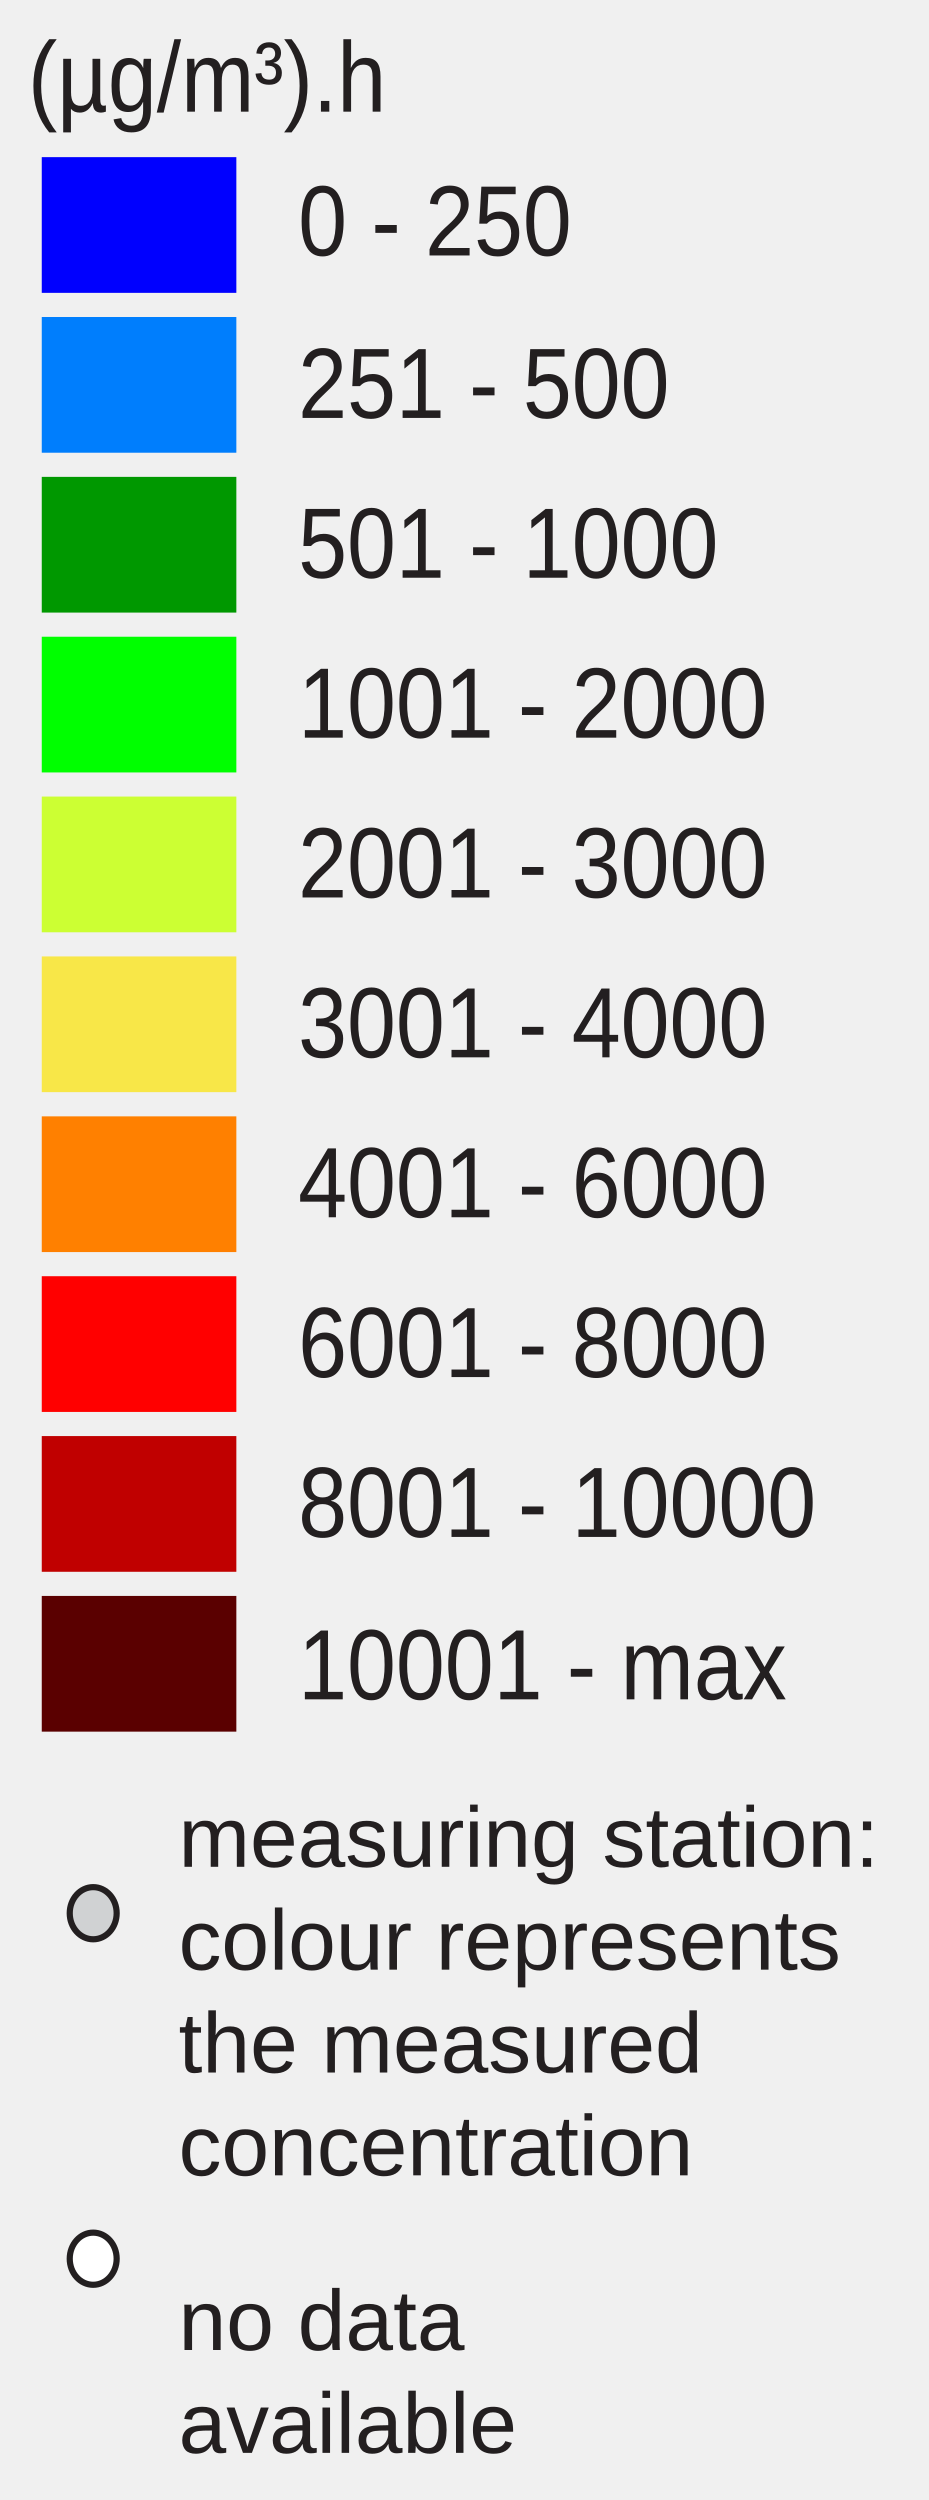
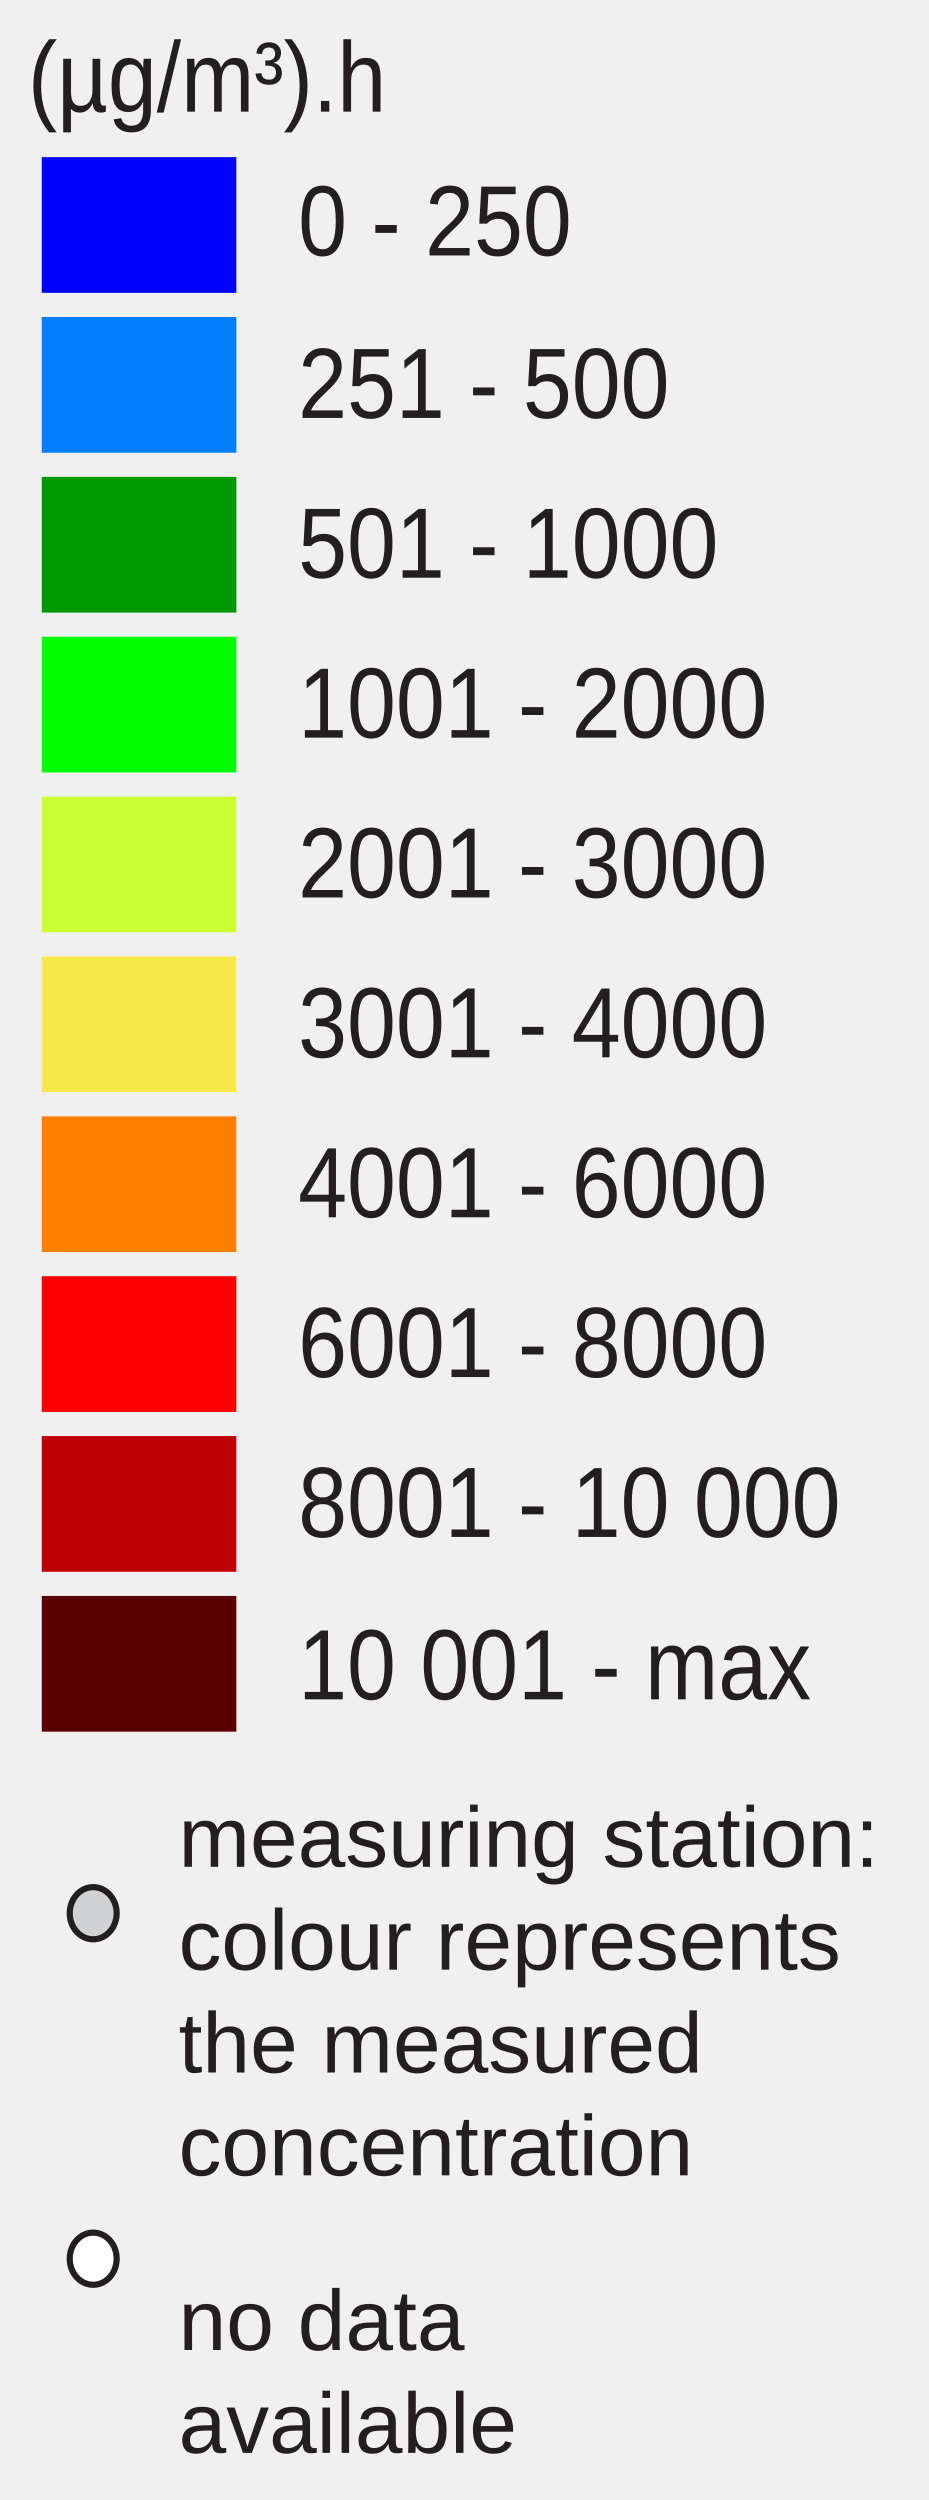
<svg xmlns="http://www.w3.org/2000/svg" id="Layer_1" enable-background="new 0 0 130 350" xml:space="preserve" height="350px" viewBox="0 0 130 350" width="130px" version="1.1" y="0px" x="0px">
  <rect id="rect3337" height="19" width="27.242" y="22" x="5.846" fill="#00f" />
  <rect id="rect3339" height="19" width="27.242" y="44.381" x="5.846" fill="#007efd" />
  <rect id="rect3341" height="19" width="27.242" y="66.762" x="5.846" fill="#009800" />
  <rect id="rect3343" height="19" width="27.242" y="89.143" x="5.846" fill="#0f0" />
  <rect id="rect3345" height="19" width="27.242" y="111.52" x="5.846" fill="#cf3" />
  <rect id="rect3347" height="19" width="27.242" y="133.9" x="5.846" fill="#f8e748" />
  <rect id="rect3349" height="19" width="27.242" y="156.29" x="5.846" fill="#ff8000" />
  <rect id="rect3351" height="19" width="27.242" y="178.67" x="5.846" fill="#f00" />
  <rect id="rect3353" height="19" width="27.242" y="201.05" x="5.846" fill="#c00000" />
  <rect id="rect3355" height="19" width="27.242" y="223.43" x="5.846" fill="#5a0000" />
  <g font-size="13.124px" font-family="Arial" fill="#231f20">
    <text id="text3357" transform="scale(.93743 1.0667)" y="33.532" x="44.532">0 - 250</text>
    <text id="text3359" transform="scale(.93743 1.0667)" y="54.85" x="44.532">251 - 500</text>
    <text id="text3361" transform="scale(.93743 1.0667)" y="75.831" x="44.532">501 - 1000</text>
    <text id="text3363" transform="scale(.93743 1.0667)" y="96.811" x="44.532">1001 - 2000</text>
    <text id="text3365" transform="scale(.93743 1.0667)" y="117.792" x="44.532">2001 - 3000</text>
    <text id="text3367" transform="scale(.93743 1.0667)" y="138.772" x="44.532">3001 - 4000</text>
    <text id="text3369" transform="scale(.93743 1.0667)" y="159.754" x="44.532">4001 - 6000</text>
    <text id="text3371" transform="scale(.93743 1.0667)" y="180.735" x="44.532">6001 - 8000</text>
-     <text id="text3373" transform="scale(.93743 1.0667)" y="201.715" x="44.532">8001 - 10000</text>
-     <text id="text3375" transform="scale(.93743 1.0667)" y="223.033" x="44.532">10001 - max</text>
+     <text id="text3373" transform="scale(.93743 1.0667)" y="201.715" x="44.532">8001 - 10 000</text>
+     <text id="text3375" transform="scale(.93743 1.0667)" y="223.033" x="44.532">10 001 - max</text>
    <text id="text3377" transform="scale(.93743 1.0667)" y="14.653" x="4.176">(µg/m³).h</text>
  </g>
  <ellipse id="circle3379" rx="3.285" ry="3.651" stroke="#231f20" cy="267.85" cx="13.048" stroke-miterlimit="10" stroke-width=".866" fill="#d0d2d3" />
  <ellipse id="circle3381" rx="3.285" ry="3.651" stroke="#231f20" cy="316.22" cx="13.048" stroke-miterlimit="10" stroke-width=".866" fill="#fff" />
  <g font-size="10.389px" font-family="Arial" fill="#231f20">
    <text font-size="12" font-family="Arial" transform="translate(25 261.35)" fill="#231F20">measuring station:</text>
    <text font-size="12" font-family="Arial" transform="translate(25 275.75)" fill="#231F20">colour represents</text>
    <text font-size="12" font-family="Arial" transform="translate(25 290.15)" fill="#231F20">the measured</text>
    <text font-size="12" font-family="Arial" transform="translate(25 304.55)" fill="#231F20">concentration</text>
    <text font-size="12" font-family="Arial" transform="translate(25 329)" fill="#231F20">no data</text>
    <text font-size="12" font-family="Arial" transform="translate(25 343.4)" fill="#231F20">available</text>
  </g>
</svg>
